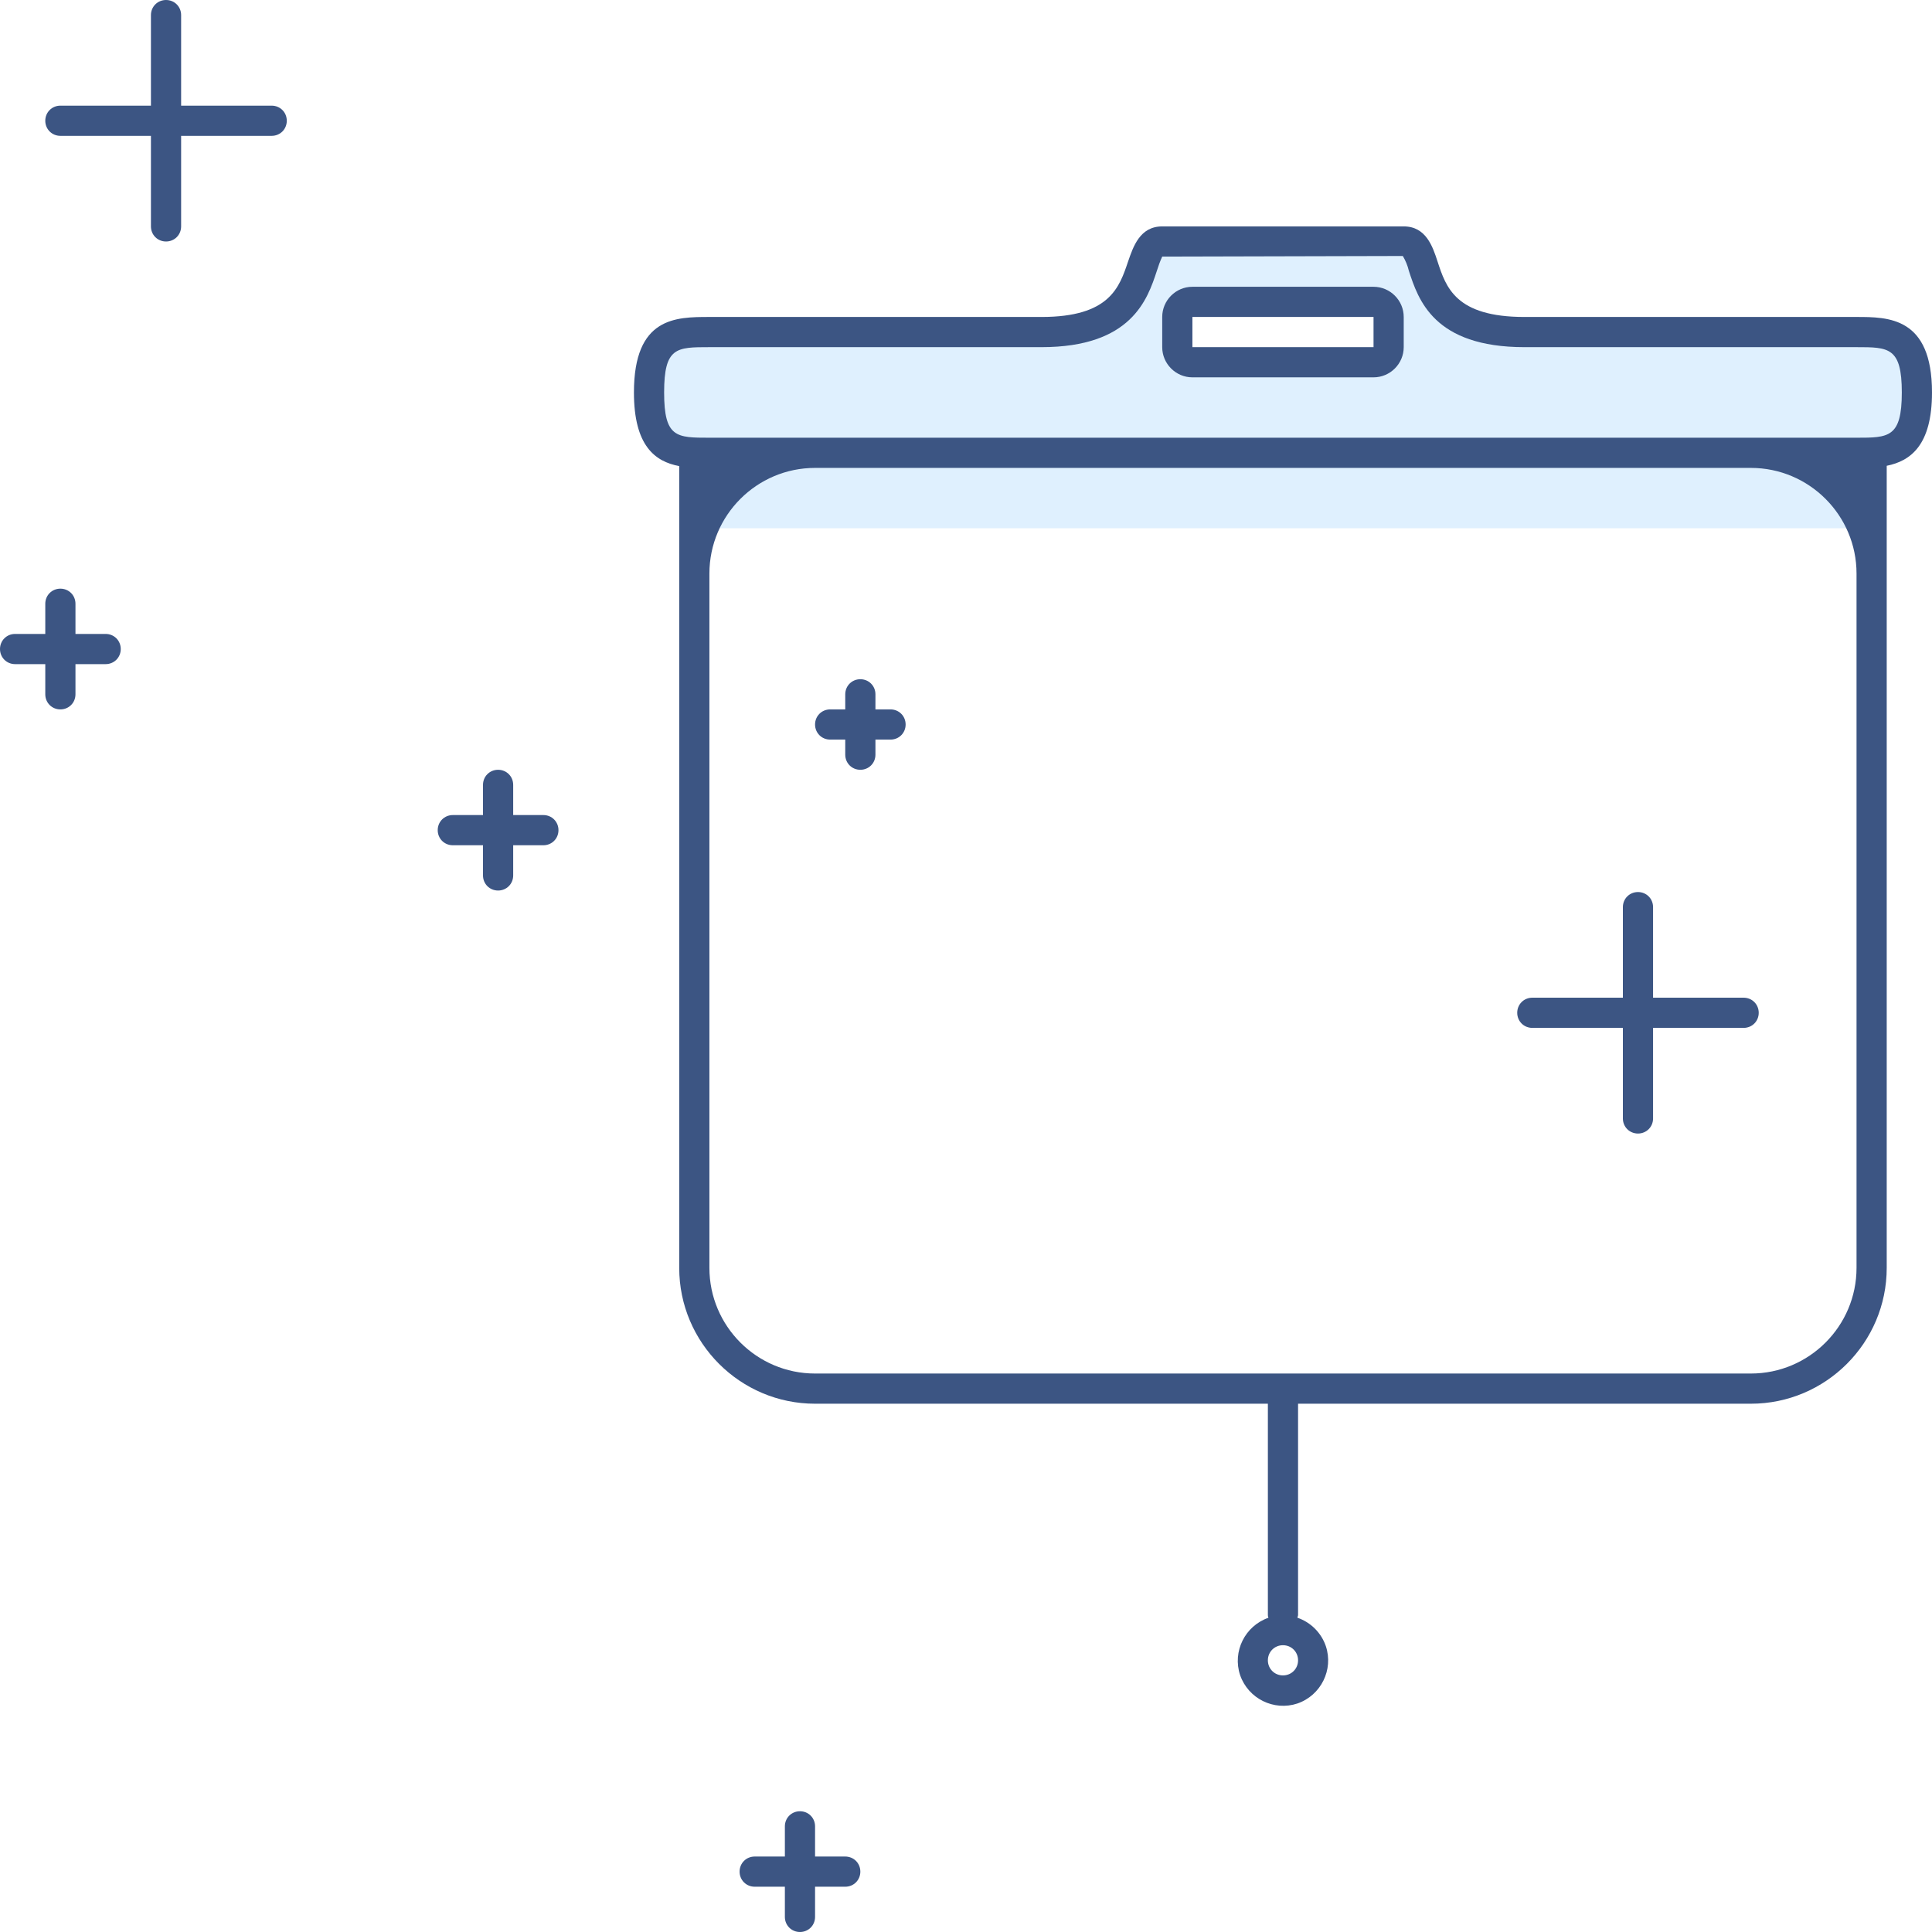
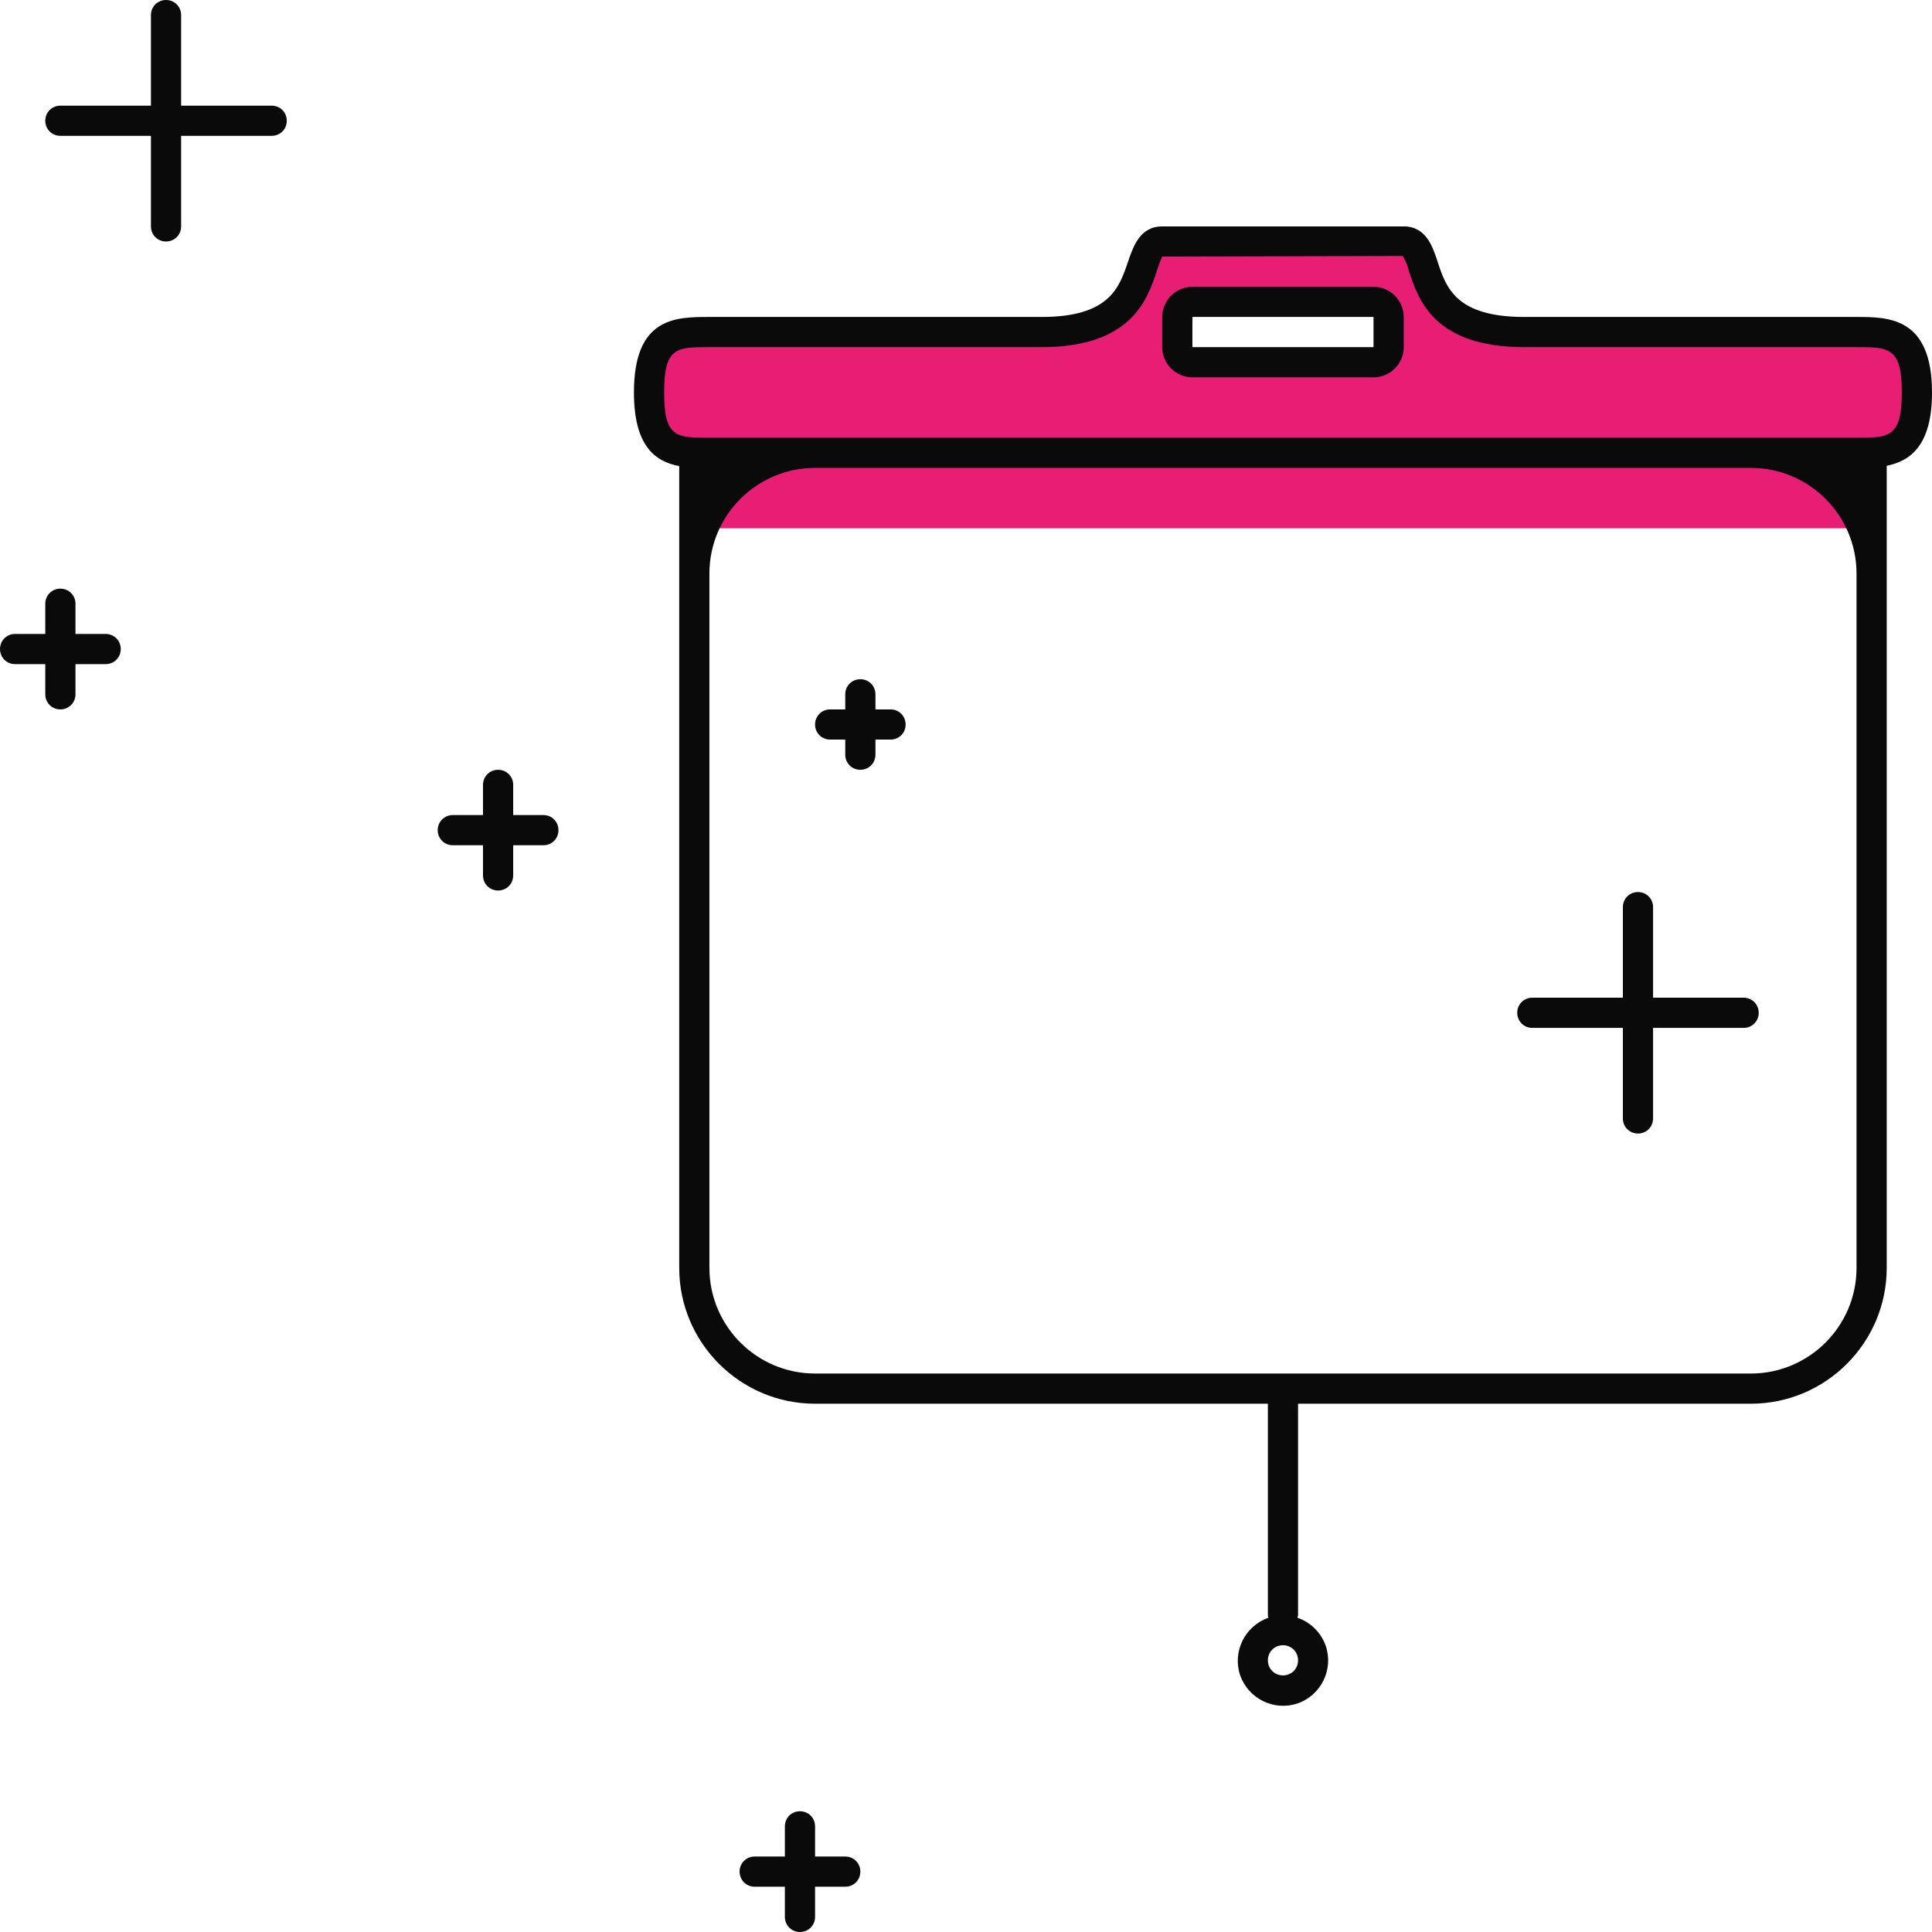
<svg xmlns="http://www.w3.org/2000/svg" id="illustartions" viewBox="0 0 64 64">
  <defs>
    <style>
      .cls-1 {
-         fill: #3c5583;
+         fill: #0a0a0a;
      }

      .cls-2 {
-         fill: #dff0fe;
+         fill: #e81e75;
      }
    </style>
  </defs>
-   <path class="cls-2" d="M63.5,13c0-1.97-.9-2-2-2h-11c-4.03,0-2.9-3-4-3h-8c-1.1,0,0,3-4,3h-11c-1.1,0-2,0-2,2,0,1.68.64,1.95,1.5,1.99v2.51h39v-2.51c.86-.05,1.5-.33,1.5-1.99ZM39,10.5c0-.28.22-.5.5-.5h6c.28,0,.5.22.5.5v1c0,.28-.22.5-.5.5h-6c-.28,0-.5-.22-.5-.5v-1Z" />
-   <path class="cls-1" d="M64,13c0-2.5-1.45-2.5-2.5-2.5h-11c-2.28,0-2.6-.98-2.88-1.84-.16-.49-.38-1.16-1.12-1.16h-8c-.74,0-.96.67-1.13,1.16-.29.86-.61,1.84-2.87,1.84h-11c-1.11,0-2.5,0-2.5,2.5,0,1.77.7,2.29,1.5,2.44v26.56c0,2.48,2.02,4.5,4.5,4.5h15v7s0,.06.02.09c-.78.27-1.2,1.12-.94,1.9.27.78,1.12,1.2,1.9.94.78-.27,1.2-1.12.94-1.9-.15-.44-.5-.79-.94-.94,0-.03.02-.06.02-.09v-7h15c2.48,0,4.5-2.02,4.5-4.5V15.43c.79-.16,1.5-.68,1.5-2.43ZM43,55c0,.28-.22.5-.5.5s-.5-.22-.5-.5.22-.5.5-.5.5.22.5.5ZM61.5,42c0,1.93-1.57,3.5-3.5,3.5h-31c-1.93,0-3.5-1.57-3.5-3.5v-23c0-1.93,1.57-3.5,3.5-3.5h31c1.93,0,3.5,1.57,3.5,3.5v23ZM61.5,14.5H23.5c-1.09,0-1.5,0-1.5-1.5s.41-1.5,1.5-1.5h11c2.98,0,3.51-1.58,3.82-2.52.05-.16.11-.33.18-.48l7.97-.02c.09.15.16.32.2.49.31.95.82,2.53,3.83,2.53h11c1.06,0,1.5,0,1.5,1.5s-.44,1.5-1.5,1.5Z" />
-   <path class="cls-1" d="M45.5,9.5h-6c-.55,0-1,.45-1,1v1c0,.55.45,1,1,1h6c.55,0,1-.45,1-1v-1c0-.55-.45-1-1-1ZM45.5,11.5h-6v-1h6v1Z" />
-   <path class="cls-1" d="M3.5,21h-1v-1c0-.28-.22-.5-.5-.5s-.5.22-.5.5v1H.5c-.28,0-.5.22-.5.5s.22.5.5.5h1v1c0,.28.22.5.5.5s.5-.22.5-.5v-1h1c.28,0,.5-.22.5-.5s-.22-.5-.5-.5Z" />
-   <path class="cls-1" d="M57.76,33.05h-3v-3c0-.28-.22-.5-.5-.5s-.5.22-.5.5v3h-3c-.28,0-.5.22-.5.5s.22.5.5.5h3v3c0,.28.22.5.5.5s.5-.22.5-.5v-3h3c.28,0,.5-.22.5-.5s-.22-.5-.5-.5Z" />
-   <path class="cls-1" d="M28,61.5h-1v-1c0-.28-.22-.5-.5-.5s-.5.22-.5.5v1h-1c-.28,0-.5.22-.5.5s.22.5.5.5h1v1c0,.28.22.5.5.5s.5-.22.5-.5v-1h1c.28,0,.5-.22.5-.5s-.22-.5-.5-.5Z" />
-   <path class="cls-1" d="M29.5,23.5h-.5v-.5c0-.28-.22-.5-.5-.5s-.5.22-.5.5v.5h-.5c-.28,0-.5.22-.5.5s.22.5.5.5h.5v.5c0,.28.22.5.5.5s.5-.22.5-.5v-.5h.5c.28,0,.5-.22.5-.5s-.22-.5-.5-.5Z" />
-   <path class="cls-1" d="M9,3.5h-3V.5c0-.28-.22-.5-.5-.5s-.5.22-.5.5v3h-3c-.28,0-.5.22-.5.5s.22.5.5.5h3v3c0,.28.22.5.5.5s.5-.22.5-.5v-3h3c.28,0,.5-.22.5-.5s-.22-.5-.5-.5Z" />
-   <path class="cls-1" d="M18,27h-1v-1c0-.28-.22-.5-.5-.5s-.5.22-.5.5v1h-1c-.28,0-.5.22-.5.5s.22.5.5.5h1v1c0,.28.22.5.5.5s.5-.22.5-.5v-1h1c.28,0,.5-.22.5-.5s-.22-.5-.5-.5Z" />
+   <g id="whiteboard-new">
+     <path class="cls-2" d="M63.5,13c0-1.97-.9-2-2-2h-11c-4.03,0-2.9-3-4-3h-8c-1.1,0,0,3-4,3h-11c-1.1,0-2,0-2,2,0,1.68.64,1.95,1.5,1.99v2.51h39v-2.51c.86-.05,1.5-.33,1.5-1.99ZM39,10.5c0-.28.22-.5.5-.5h6c.28,0,.5.22.5.5v1c0,.28-.22.5-.5.5h-6c-.28,0-.5-.22-.5-.5v-1Z" />
+     <path class="cls-1" d="M64,13c0-2.5-1.45-2.5-2.5-2.5h-11c-2.28,0-2.6-.98-2.88-1.84-.16-.49-.38-1.16-1.12-1.16h-8c-.74,0-.96.67-1.13,1.16-.29.86-.61,1.84-2.87,1.84h-11c-1.11,0-2.5,0-2.5,2.5,0,1.77.7,2.29,1.5,2.44v26.56c0,2.48,2.02,4.5,4.5,4.5h15v7s0,.06.02.09c-.78.27-1.2,1.12-.94,1.9.27.78,1.12,1.2,1.9.94.78-.27,1.2-1.12.94-1.9-.15-.44-.5-.79-.94-.94,0-.03.02-.06.02-.09v-7h15c2.48,0,4.5-2.02,4.5-4.5V15.43c.79-.16,1.5-.68,1.5-2.43ZM43,55c0,.28-.22.5-.5.5s-.5-.22-.5-.5.22-.5.5-.5.5.22.5.5ZM61.5,42c0,1.93-1.57,3.5-3.5,3.5h-31c-1.93,0-3.5-1.57-3.5-3.5v-23c0-1.93,1.57-3.5,3.5-3.5h31c1.93,0,3.5,1.57,3.5,3.5v23ZM61.5,14.5H23.5c-1.09,0-1.5,0-1.5-1.5s.41-1.5,1.5-1.5h11c2.98,0,3.51-1.58,3.82-2.52.05-.16.11-.33.18-.48l7.97-.02c.09.15.16.32.2.49.31.95.82,2.53,3.83,2.53h11c1.06,0,1.5,0,1.5,1.5s-.44,1.5-1.5,1.5Z" />
+     <path class="cls-1" d="M45.5,9.5h-6c-.55,0-1,.45-1,1v1c0,.55.45,1,1,1h6c.55,0,1-.45,1-1v-1c0-.55-.45-1-1-1ZM45.5,11.5h-6v-1h6v1Z" />
+     <path class="cls-1" d="M3.5,21h-1v-1c0-.28-.22-.5-.5-.5s-.5.22-.5.5v1H.5c-.28,0-.5.22-.5.5s.22.5.5.5h1v1c0,.28.22.5.5.5s.5-.22.5-.5v-1h1c.28,0,.5-.22.5-.5s-.22-.5-.5-.5Z" />
+     <path class="cls-1" d="M57.76,33.05h-3v-3c0-.28-.22-.5-.5-.5s-.5.22-.5.5v3h-3c-.28,0-.5.22-.5.5s.22.5.5.5h3v3c0,.28.22.5.5.5s.5-.22.5-.5v-3h3c.28,0,.5-.22.5-.5s-.22-.5-.5-.5Z" />
+     <path class="cls-1" d="M28,61.5h-1v-1c0-.28-.22-.5-.5-.5s-.5.22-.5.5v1h-1c-.28,0-.5.22-.5.5s.22.5.5.5h1v1c0,.28.22.5.5.5s.5-.22.5-.5v-1h1c.28,0,.5-.22.5-.5s-.22-.5-.5-.5Z" />
+     <path class="cls-1" d="M29.5,23.5h-.5v-.5c0-.28-.22-.5-.5-.5s-.5.22-.5.5v.5h-.5c-.28,0-.5.22-.5.5s.22.5.5.5h.5v.5c0,.28.22.5.5.5s.5-.22.5-.5v-.5h.5c.28,0,.5-.22.5-.5s-.22-.5-.5-.5Z" />
+     <path class="cls-1" d="M9,3.5h-3V.5c0-.28-.22-.5-.5-.5s-.5.22-.5.5v3h-3c-.28,0-.5.22-.5.5s.22.5.5.5h3v3c0,.28.22.5.5.5s.5-.22.5-.5v-3h3c.28,0,.5-.22.5-.5s-.22-.5-.5-.5Z" />
+     <path class="cls-1" d="M18,27h-1v-1c0-.28-.22-.5-.5-.5s-.5.22-.5.5v1h-1c-.28,0-.5.22-.5.5s.22.5.5.5h1v1c0,.28.22.5.5.5s.5-.22.5-.5v-1h1c.28,0,.5-.22.5-.5s-.22-.5-.5-.5Z" />
+   </g>
</svg>
